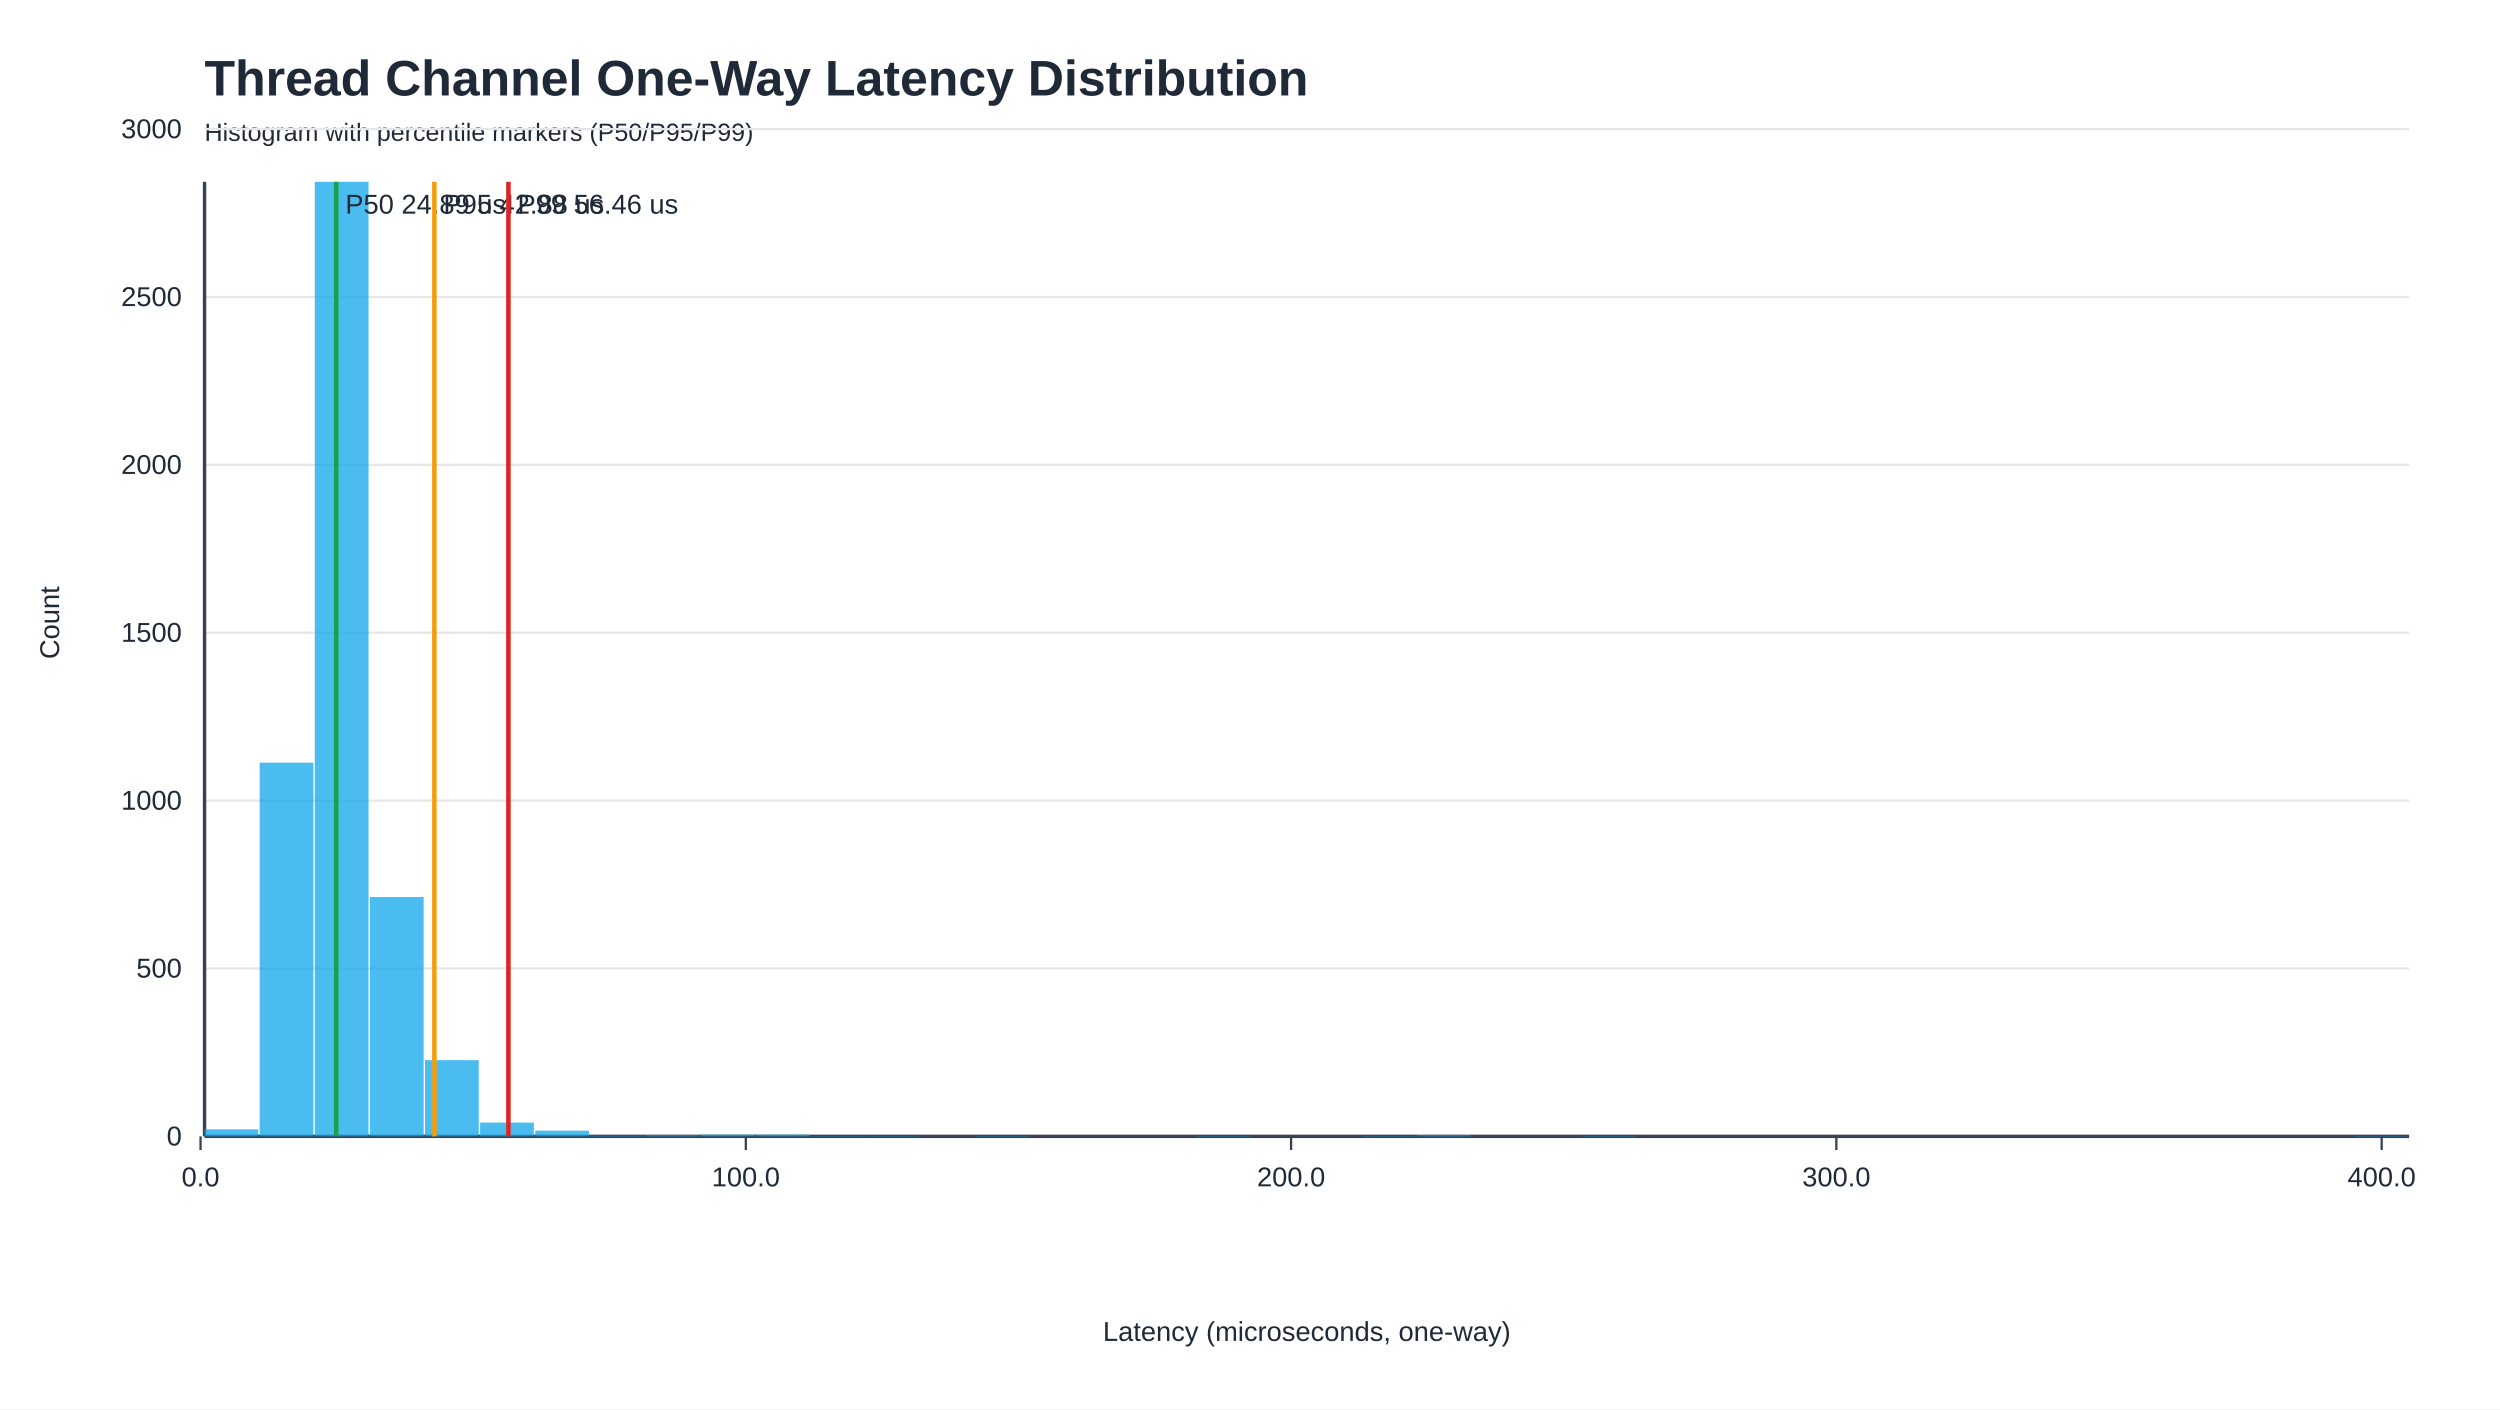
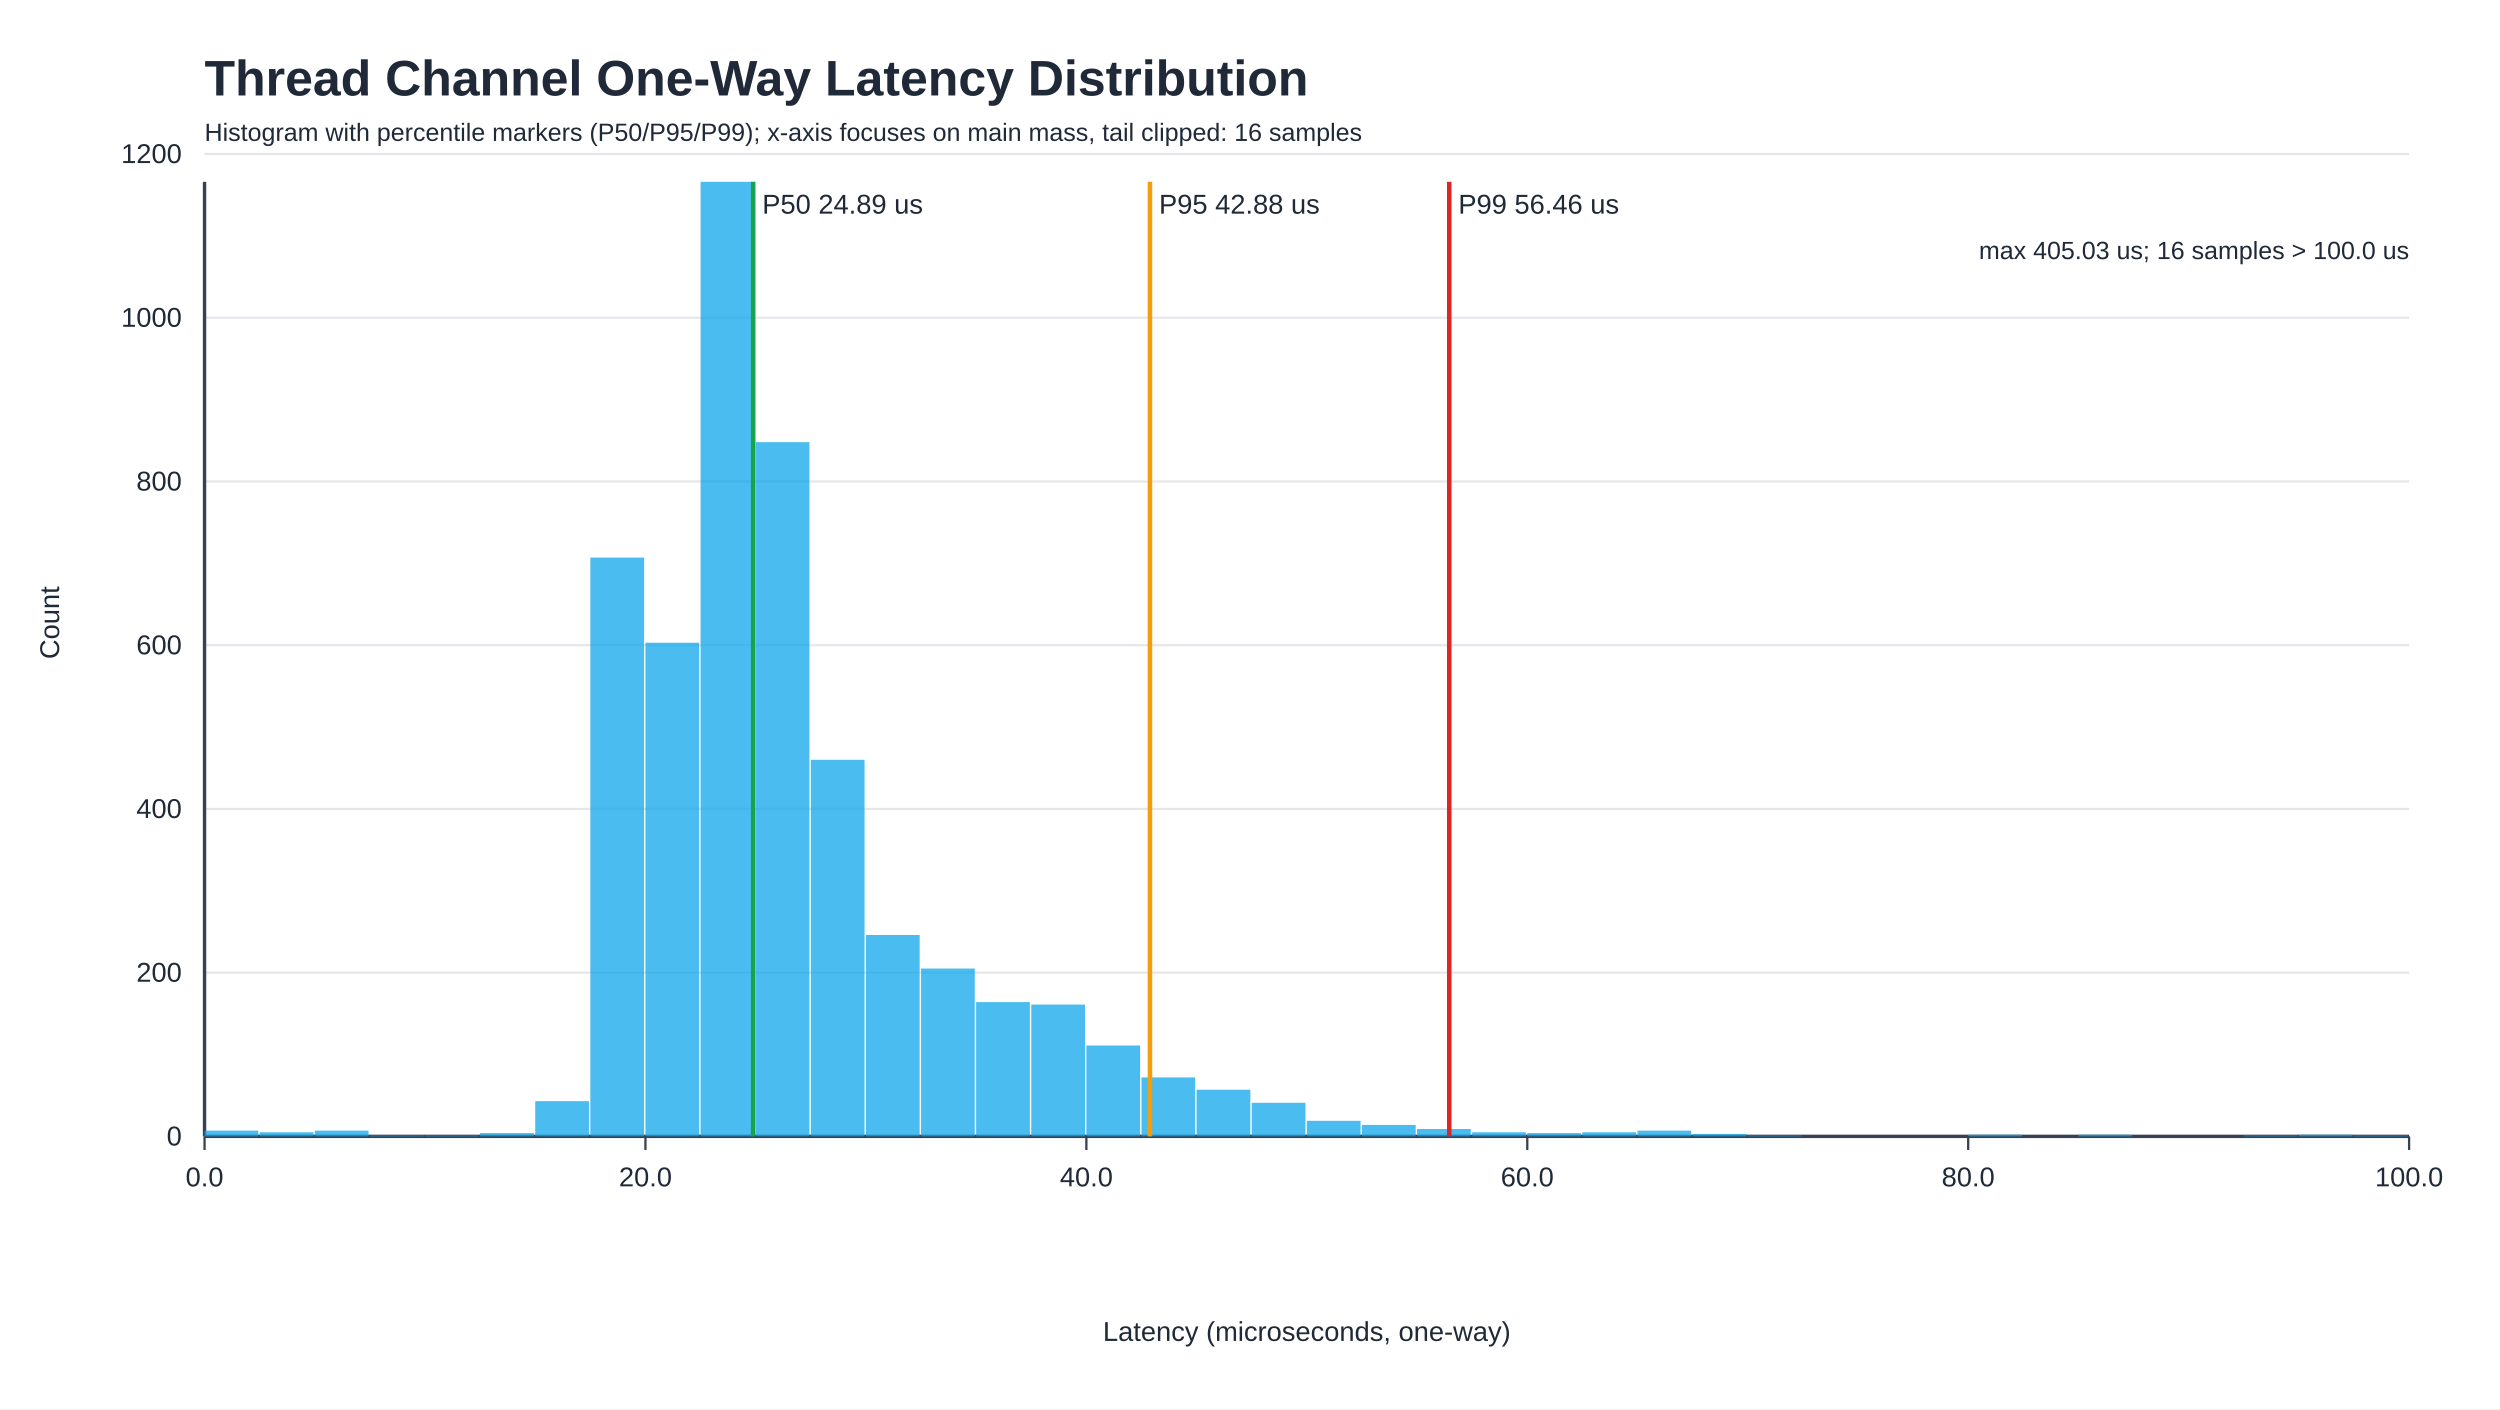
<svg xmlns="http://www.w3.org/2000/svg" width="1100" height="620" viewBox="0 0 1100 620" role="img">
  <style>text{font-family:Arial,sans-serif;fill:#1f2937;}.title{font-size:22px;font-weight:700;}.axis{font-size:12px;}.small{font-size:11px;}</style>
  <rect x="0" y="0" width="1100" height="620" fill="#ffffff" />
  <text class="title" x="90" y="42">Thread Channel One-Way Latency Distribution</text>
-   <text class="small" x="90" y="62">Histogram with percentile markers (P50/P95/P99)</text>
+   <text class="small" x="90" y="62">Histogram with percentile markers (P50/P95/P99); x-axis focuses on main mass, tail clipped: 16 samples</text>
  <line x1="90" y1="500.00" x2="1060" y2="500.00" stroke="#e5e7eb" stroke-width="1" />
  <text class="axis" x="80" y="504.00" text-anchor="end">0</text>
-   <line x1="90" y1="426.13" x2="1060" y2="426.13" stroke="#e5e7eb" stroke-width="1" />
-   <text class="axis" x="80" y="430.13" text-anchor="end">500</text>
-   <line x1="90" y1="352.27" x2="1060" y2="352.27" stroke="#e5e7eb" stroke-width="1" />
-   <text class="axis" x="80" y="356.27" text-anchor="end">1000</text>
-   <line x1="90" y1="278.40" x2="1060" y2="278.40" stroke="#e5e7eb" stroke-width="1" />
-   <text class="axis" x="80" y="282.40" text-anchor="end">1500</text>
-   <line x1="90" y1="204.54" x2="1060" y2="204.54" stroke="#e5e7eb" stroke-width="1" />
-   <text class="axis" x="80" y="208.54" text-anchor="end">2000</text>
-   <line x1="90" y1="130.67" x2="1060" y2="130.67" stroke="#e5e7eb" stroke-width="1" />
-   <text class="axis" x="80" y="134.67" text-anchor="end">2500</text>
-   <line x1="90" y1="56.81" x2="1060" y2="56.81" stroke="#e5e7eb" stroke-width="1" />
-   <text class="axis" x="80" y="60.81" text-anchor="end">3000</text>
+   <line x1="90" y1="427.96" x2="1060" y2="427.96" stroke="#e5e7eb" stroke-width="1" />
+   <text class="axis" x="80" y="431.96" text-anchor="end">200</text>
+   <line x1="90" y1="355.92" x2="1060" y2="355.92" stroke="#e5e7eb" stroke-width="1" />
+   <text class="axis" x="80" y="359.92" text-anchor="end">400</text>
+   <line x1="90" y1="283.88" x2="1060" y2="283.88" stroke="#e5e7eb" stroke-width="1" />
+   <text class="axis" x="80" y="287.88" text-anchor="end">600</text>
+   <line x1="90" y1="211.84" x2="1060" y2="211.84" stroke="#e5e7eb" stroke-width="1" />
+   <text class="axis" x="80" y="215.84" text-anchor="end">800</text>
+   <line x1="90" y1="139.79" x2="1060" y2="139.79" stroke="#e5e7eb" stroke-width="1" />
+   <text class="axis" x="80" y="143.79" text-anchor="end">1000</text>
+   <line x1="90" y1="67.75" x2="1060" y2="67.75" stroke="#e5e7eb" stroke-width="1" />
+   <text class="axis" x="80" y="71.75" text-anchor="end">1200</text>
  <line x1="90" y1="80" x2="90" y2="500" stroke="#374151" stroke-width="1.5" />
  <line x1="90" y1="500" x2="1060" y2="500" stroke="#374151" stroke-width="1.5" />
-   <rect x="90.00" y="496.90" width="23.65" height="3.10" fill="#0ea5e9" opacity="0.75" />
-   <rect x="114.25" y="335.58" width="23.65" height="164.42" fill="#0ea5e9" opacity="0.75" />
-   <rect x="138.50" y="80.00" width="23.65" height="420.00" fill="#0ea5e9" opacity="0.75" />
-   <rect x="162.75" y="394.67" width="23.65" height="105.33" fill="#0ea5e9" opacity="0.75" />
-   <rect x="187.00" y="466.47" width="23.65" height="33.53" fill="#0ea5e9" opacity="0.75" />
-   <rect x="211.25" y="493.94" width="23.65" height="6.06" fill="#0ea5e9" opacity="0.75" />
-   <rect x="235.50" y="497.49" width="23.65" height="2.51" fill="#0ea5e9" opacity="0.75" />
-   <rect x="259.75" y="499.70" width="23.65" height="0.30" fill="#0ea5e9" opacity="0.75" />
-   <rect x="284.00" y="499.56" width="23.65" height="0.44" fill="#0ea5e9" opacity="0.75" />
-   <rect x="308.25" y="499.26" width="23.65" height="0.74" fill="#0ea5e9" opacity="0.75" />
-   <rect x="332.50" y="499.26" width="23.65" height="0.74" fill="#0ea5e9" opacity="0.75" />
-   <rect x="356.75" y="499.85" width="23.65" height="0.15" fill="#0ea5e9" opacity="0.75" />
-   <rect x="381.00" y="499.85" width="23.65" height="0.15" fill="#0ea5e9" opacity="0.75" />
-   <rect x="405.25" y="500.00" width="23.65" height="0.00" fill="#0ea5e9" opacity="0.75" />
-   <rect x="429.50" y="499.85" width="23.65" height="0.15" fill="#0ea5e9" opacity="0.75" />
-   <rect x="453.75" y="500.00" width="23.65" height="0.00" fill="#0ea5e9" opacity="0.75" />
-   <rect x="478.00" y="500.00" width="23.65" height="0.00" fill="#0ea5e9" opacity="0.75" />
-   <rect x="502.25" y="500.00" width="23.65" height="0.00" fill="#0ea5e9" opacity="0.75" />
-   <rect x="526.50" y="499.85" width="23.65" height="0.15" fill="#0ea5e9" opacity="0.75" />
-   <rect x="550.75" y="500.00" width="23.65" height="0.00" fill="#0ea5e9" opacity="0.75" />
-   <rect x="575.00" y="500.00" width="23.65" height="0.00" fill="#0ea5e9" opacity="0.75" />
-   <rect x="599.25" y="499.85" width="23.65" height="0.15" fill="#0ea5e9" opacity="0.75" />
-   <rect x="623.50" y="499.56" width="23.65" height="0.44" fill="#0ea5e9" opacity="0.75" />
-   <rect x="647.75" y="500.00" width="23.65" height="0.00" fill="#0ea5e9" opacity="0.75" />
-   <rect x="672.00" y="500.00" width="23.65" height="0.00" fill="#0ea5e9" opacity="0.75" />
-   <rect x="696.25" y="499.85" width="23.65" height="0.15" fill="#0ea5e9" opacity="0.75" />
-   <rect x="720.50" y="500.00" width="23.65" height="0.00" fill="#0ea5e9" opacity="0.75" />
-   <rect x="744.75" y="500.00" width="23.65" height="0.00" fill="#0ea5e9" opacity="0.75" />
-   <rect x="769.00" y="500.00" width="23.65" height="0.00" fill="#0ea5e9" opacity="0.75" />
+   <rect x="90.00" y="497.48" width="23.65" height="2.52" fill="#0ea5e9" opacity="0.75" />
+   <rect x="114.25" y="498.20" width="23.65" height="1.80" fill="#0ea5e9" opacity="0.75" />
+   <rect x="138.50" y="497.48" width="23.65" height="2.52" fill="#0ea5e9" opacity="0.75" />
+   <rect x="162.75" y="499.64" width="23.65" height="0.36" fill="#0ea5e9" opacity="0.75" />
+   <rect x="187.00" y="499.64" width="23.65" height="0.36" fill="#0ea5e9" opacity="0.75" />
+   <rect x="211.25" y="498.56" width="23.65" height="1.44" fill="#0ea5e9" opacity="0.75" />
+   <rect x="235.50" y="484.51" width="23.65" height="15.49" fill="#0ea5e9" opacity="0.75" />
+   <rect x="259.75" y="245.33" width="23.65" height="254.67" fill="#0ea5e9" opacity="0.75" />
+   <rect x="284.00" y="282.80" width="23.65" height="217.20" fill="#0ea5e9" opacity="0.75" />
+   <rect x="308.25" y="80.00" width="23.65" height="420.00" fill="#0ea5e9" opacity="0.75" />
+   <rect x="332.50" y="194.55" width="23.65" height="305.45" fill="#0ea5e9" opacity="0.75" />
+   <rect x="356.75" y="334.31" width="23.65" height="165.69" fill="#0ea5e9" opacity="0.75" />
+   <rect x="381.00" y="411.39" width="23.65" height="88.61" fill="#0ea5e9" opacity="0.75" />
+   <rect x="405.25" y="426.16" width="23.65" height="73.84" fill="#0ea5e9" opacity="0.75" />
+   <rect x="429.50" y="440.93" width="23.65" height="59.07" fill="#0ea5e9" opacity="0.75" />
+   <rect x="453.75" y="442.01" width="23.65" height="57.99" fill="#0ea5e9" opacity="0.75" />
+   <rect x="478.00" y="460.02" width="23.65" height="39.98" fill="#0ea5e9" opacity="0.75" />
+   <rect x="502.25" y="474.07" width="23.65" height="25.93" fill="#0ea5e9" opacity="0.75" />
+   <rect x="526.50" y="479.47" width="23.65" height="20.53" fill="#0ea5e9" opacity="0.75" />
+   <rect x="550.75" y="485.23" width="23.65" height="14.77" fill="#0ea5e9" opacity="0.75" />
+   <rect x="575.00" y="493.16" width="23.65" height="6.84" fill="#0ea5e9" opacity="0.75" />
+   <rect x="599.25" y="494.96" width="23.65" height="5.04" fill="#0ea5e9" opacity="0.75" />
+   <rect x="623.50" y="496.76" width="23.65" height="3.24" fill="#0ea5e9" opacity="0.75" />
+   <rect x="647.75" y="498.20" width="23.65" height="1.80" fill="#0ea5e9" opacity="0.75" />
+   <rect x="672.00" y="498.56" width="23.65" height="1.44" fill="#0ea5e9" opacity="0.75" />
+   <rect x="696.25" y="498.20" width="23.65" height="1.80" fill="#0ea5e9" opacity="0.75" />
+   <rect x="720.50" y="497.48" width="23.65" height="2.52" fill="#0ea5e9" opacity="0.75" />
+   <rect x="744.75" y="498.92" width="23.65" height="1.08" fill="#0ea5e9" opacity="0.75" />
+   <rect x="769.00" y="499.64" width="23.65" height="0.36" fill="#0ea5e9" opacity="0.75" />
  <rect x="793.25" y="500.00" width="23.65" height="0.00" fill="#0ea5e9" opacity="0.75" />
  <rect x="817.50" y="500.00" width="23.65" height="0.00" fill="#0ea5e9" opacity="0.75" />
  <rect x="841.75" y="500.00" width="23.65" height="0.00" fill="#0ea5e9" opacity="0.75" />
-   <rect x="866.00" y="500.00" width="23.65" height="0.00" fill="#0ea5e9" opacity="0.75" />
+   <rect x="866.00" y="499.28" width="23.65" height="0.72" fill="#0ea5e9" opacity="0.75" />
  <rect x="890.25" y="500.00" width="23.65" height="0.00" fill="#0ea5e9" opacity="0.75" />
-   <rect x="914.50" y="500.00" width="23.65" height="0.00" fill="#0ea5e9" opacity="0.75" />
+   <rect x="914.50" y="499.28" width="23.65" height="0.72" fill="#0ea5e9" opacity="0.75" />
  <rect x="938.75" y="500.00" width="23.65" height="0.00" fill="#0ea5e9" opacity="0.75" />
  <rect x="963.00" y="500.00" width="23.65" height="0.00" fill="#0ea5e9" opacity="0.75" />
-   <rect x="987.25" y="500.00" width="23.65" height="0.00" fill="#0ea5e9" opacity="0.75" />
-   <rect x="1011.50" y="500.00" width="23.65" height="0.00" fill="#0ea5e9" opacity="0.75" />
-   <rect x="1035.75" y="499.85" width="23.65" height="0.15" fill="#0ea5e9" opacity="0.75" />
-   <line x1="88.24" y1="500" x2="88.24" y2="506" stroke="#374151" />
-   <text class="axis" x="88.24" y="522" text-anchor="middle">0.0</text>
-   <line x1="328.16" y1="500" x2="328.16" y2="506" stroke="#374151" />
-   <text class="axis" x="328.16" y="522" text-anchor="middle">100.0</text>
-   <line x1="568.08" y1="500" x2="568.08" y2="506" stroke="#374151" />
-   <text class="axis" x="568.08" y="522" text-anchor="middle">200.0</text>
-   <line x1="808.00" y1="500" x2="808.00" y2="506" stroke="#374151" />
-   <text class="axis" x="808.00" y="522" text-anchor="middle">300.0</text>
-   <line x1="1047.93" y1="500" x2="1047.93" y2="506" stroke="#374151" />
-   <text class="axis" x="1047.93" y="522" text-anchor="middle">400.0</text>
-   <line x1="147.94" y1="80" x2="147.94" y2="500" stroke="#16a34a" stroke-width="2" />
-   <text class="axis" x="151.94" y="94.00" text-anchor="start" fill="#16a34a">P50 24.89 us</text>
-   <line x1="191.12" y1="80" x2="191.12" y2="500" stroke="#f59e0b" stroke-width="2" />
-   <text class="axis" x="195.12" y="94.00" text-anchor="start" fill="#f59e0b">P95 42.88 us</text>
-   <line x1="223.70" y1="80" x2="223.70" y2="500" stroke="#dc2626" stroke-width="2" />
-   <text class="axis" x="227.70" y="94.00" text-anchor="start" fill="#dc2626">P99 56.46 us</text>
+   <rect x="987.25" y="499.64" width="23.65" height="0.36" fill="#0ea5e9" opacity="0.75" />
+   <rect x="1011.50" y="499.28" width="23.65" height="0.72" fill="#0ea5e9" opacity="0.75" />
+   <rect x="1035.75" y="499.64" width="23.65" height="0.36" fill="#0ea5e9" opacity="0.75" />
+   <line x1="90.00" y1="500" x2="90.00" y2="506" stroke="#374151" />
+   <text class="axis" x="90.00" y="522" text-anchor="middle">0.0</text>
+   <line x1="284.00" y1="500" x2="284.00" y2="506" stroke="#374151" />
+   <text class="axis" x="284.00" y="522" text-anchor="middle">20.0</text>
+   <line x1="478.00" y1="500" x2="478.00" y2="506" stroke="#374151" />
+   <text class="axis" x="478.00" y="522" text-anchor="middle">40.0</text>
+   <line x1="672.00" y1="500" x2="672.00" y2="506" stroke="#374151" />
+   <text class="axis" x="672.00" y="522" text-anchor="middle">60.0</text>
+   <line x1="866.00" y1="500" x2="866.00" y2="506" stroke="#374151" />
+   <text class="axis" x="866.00" y="522" text-anchor="middle">80.0</text>
+   <line x1="1060.00" y1="500" x2="1060.00" y2="506" stroke="#374151" />
+   <text class="axis" x="1060.00" y="522" text-anchor="middle">100.0</text>
+   <line x1="331.39" y1="80" x2="331.39" y2="500" stroke="#16a34a" stroke-width="2" />
+   <text class="axis" x="335.39" y="94.00" text-anchor="start" fill="#16a34a">P50 24.89 us</text>
+   <line x1="505.97" y1="80" x2="505.97" y2="500" stroke="#f59e0b" stroke-width="2" />
+   <text class="axis" x="509.97" y="94.00" text-anchor="start" fill="#f59e0b">P95 42.88 us</text>
+   <line x1="637.67" y1="80" x2="637.67" y2="500" stroke="#dc2626" stroke-width="2" />
+   <text class="axis" x="641.67" y="94.00" text-anchor="start" fill="#dc2626">P99 56.46 us</text>
+   <text class="small" x="1060" y="114" text-anchor="end">max 405.03 us; 16 samples &gt; 100.0 us</text>
  <text class="axis" x="575.00" y="590" text-anchor="middle">Latency (microseconds, one-way)</text>
  <text class="axis" x="26" y="290.00" transform="rotate(-90 26 290.00)">Count</text>
</svg>
